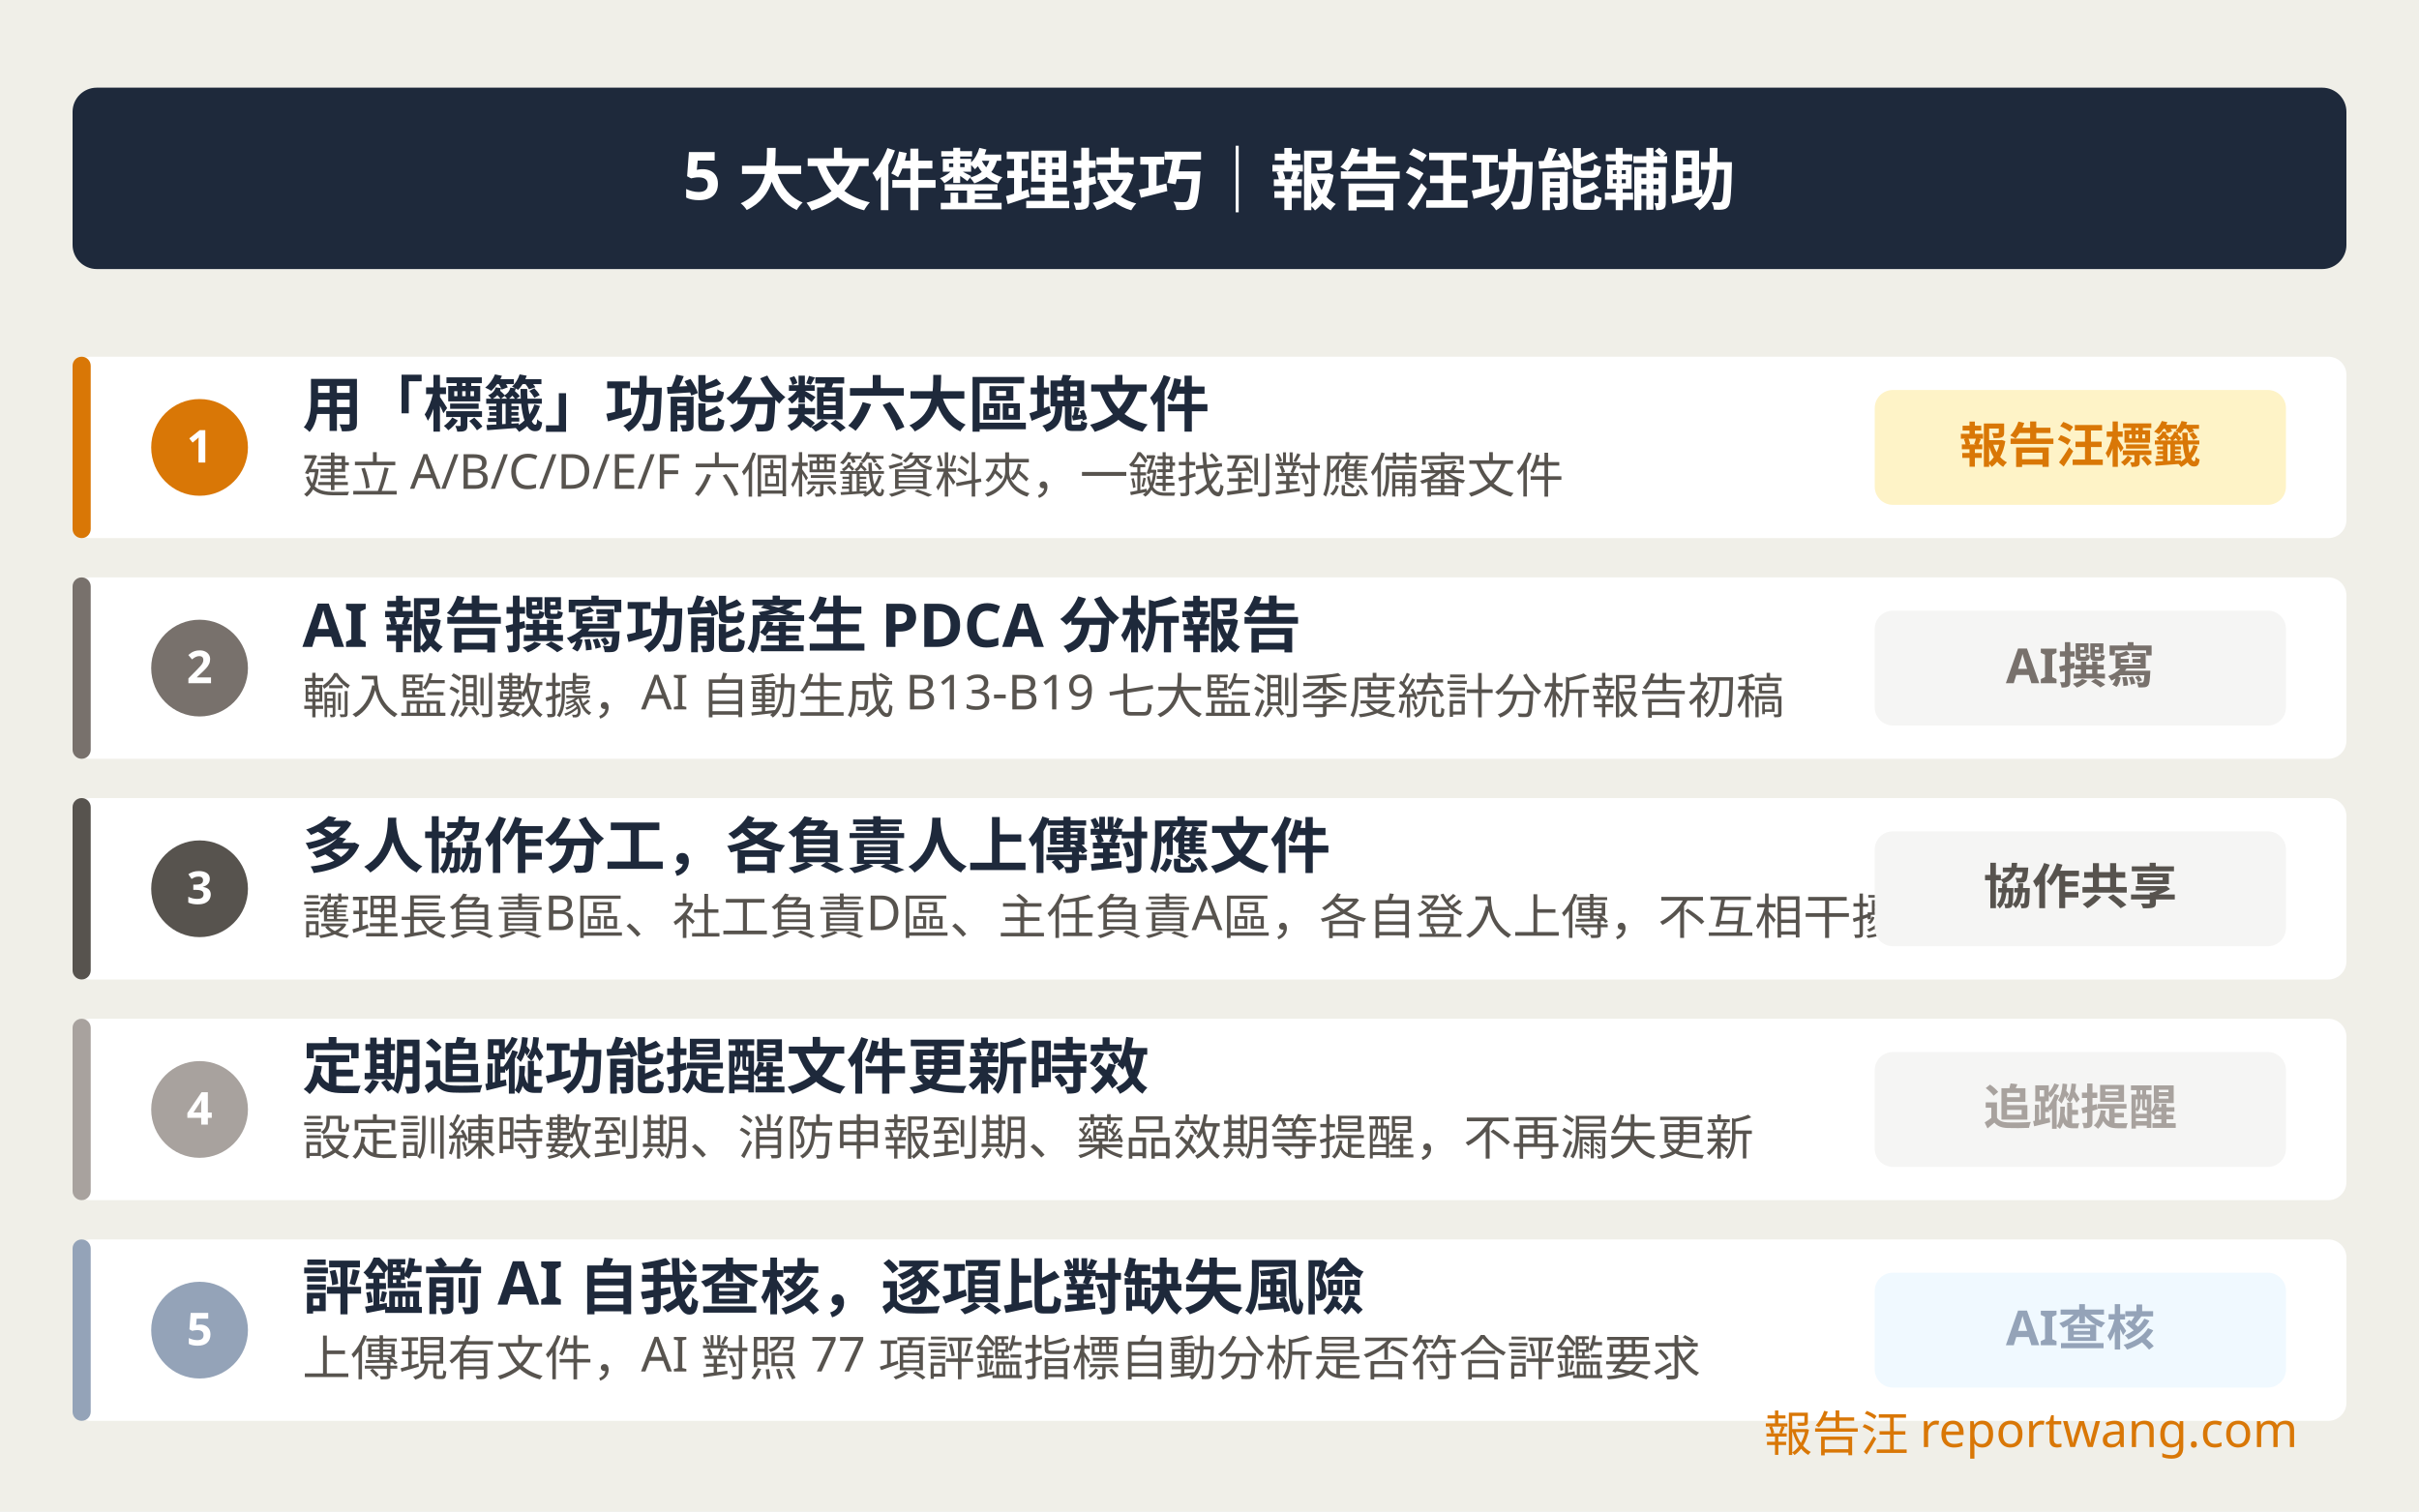
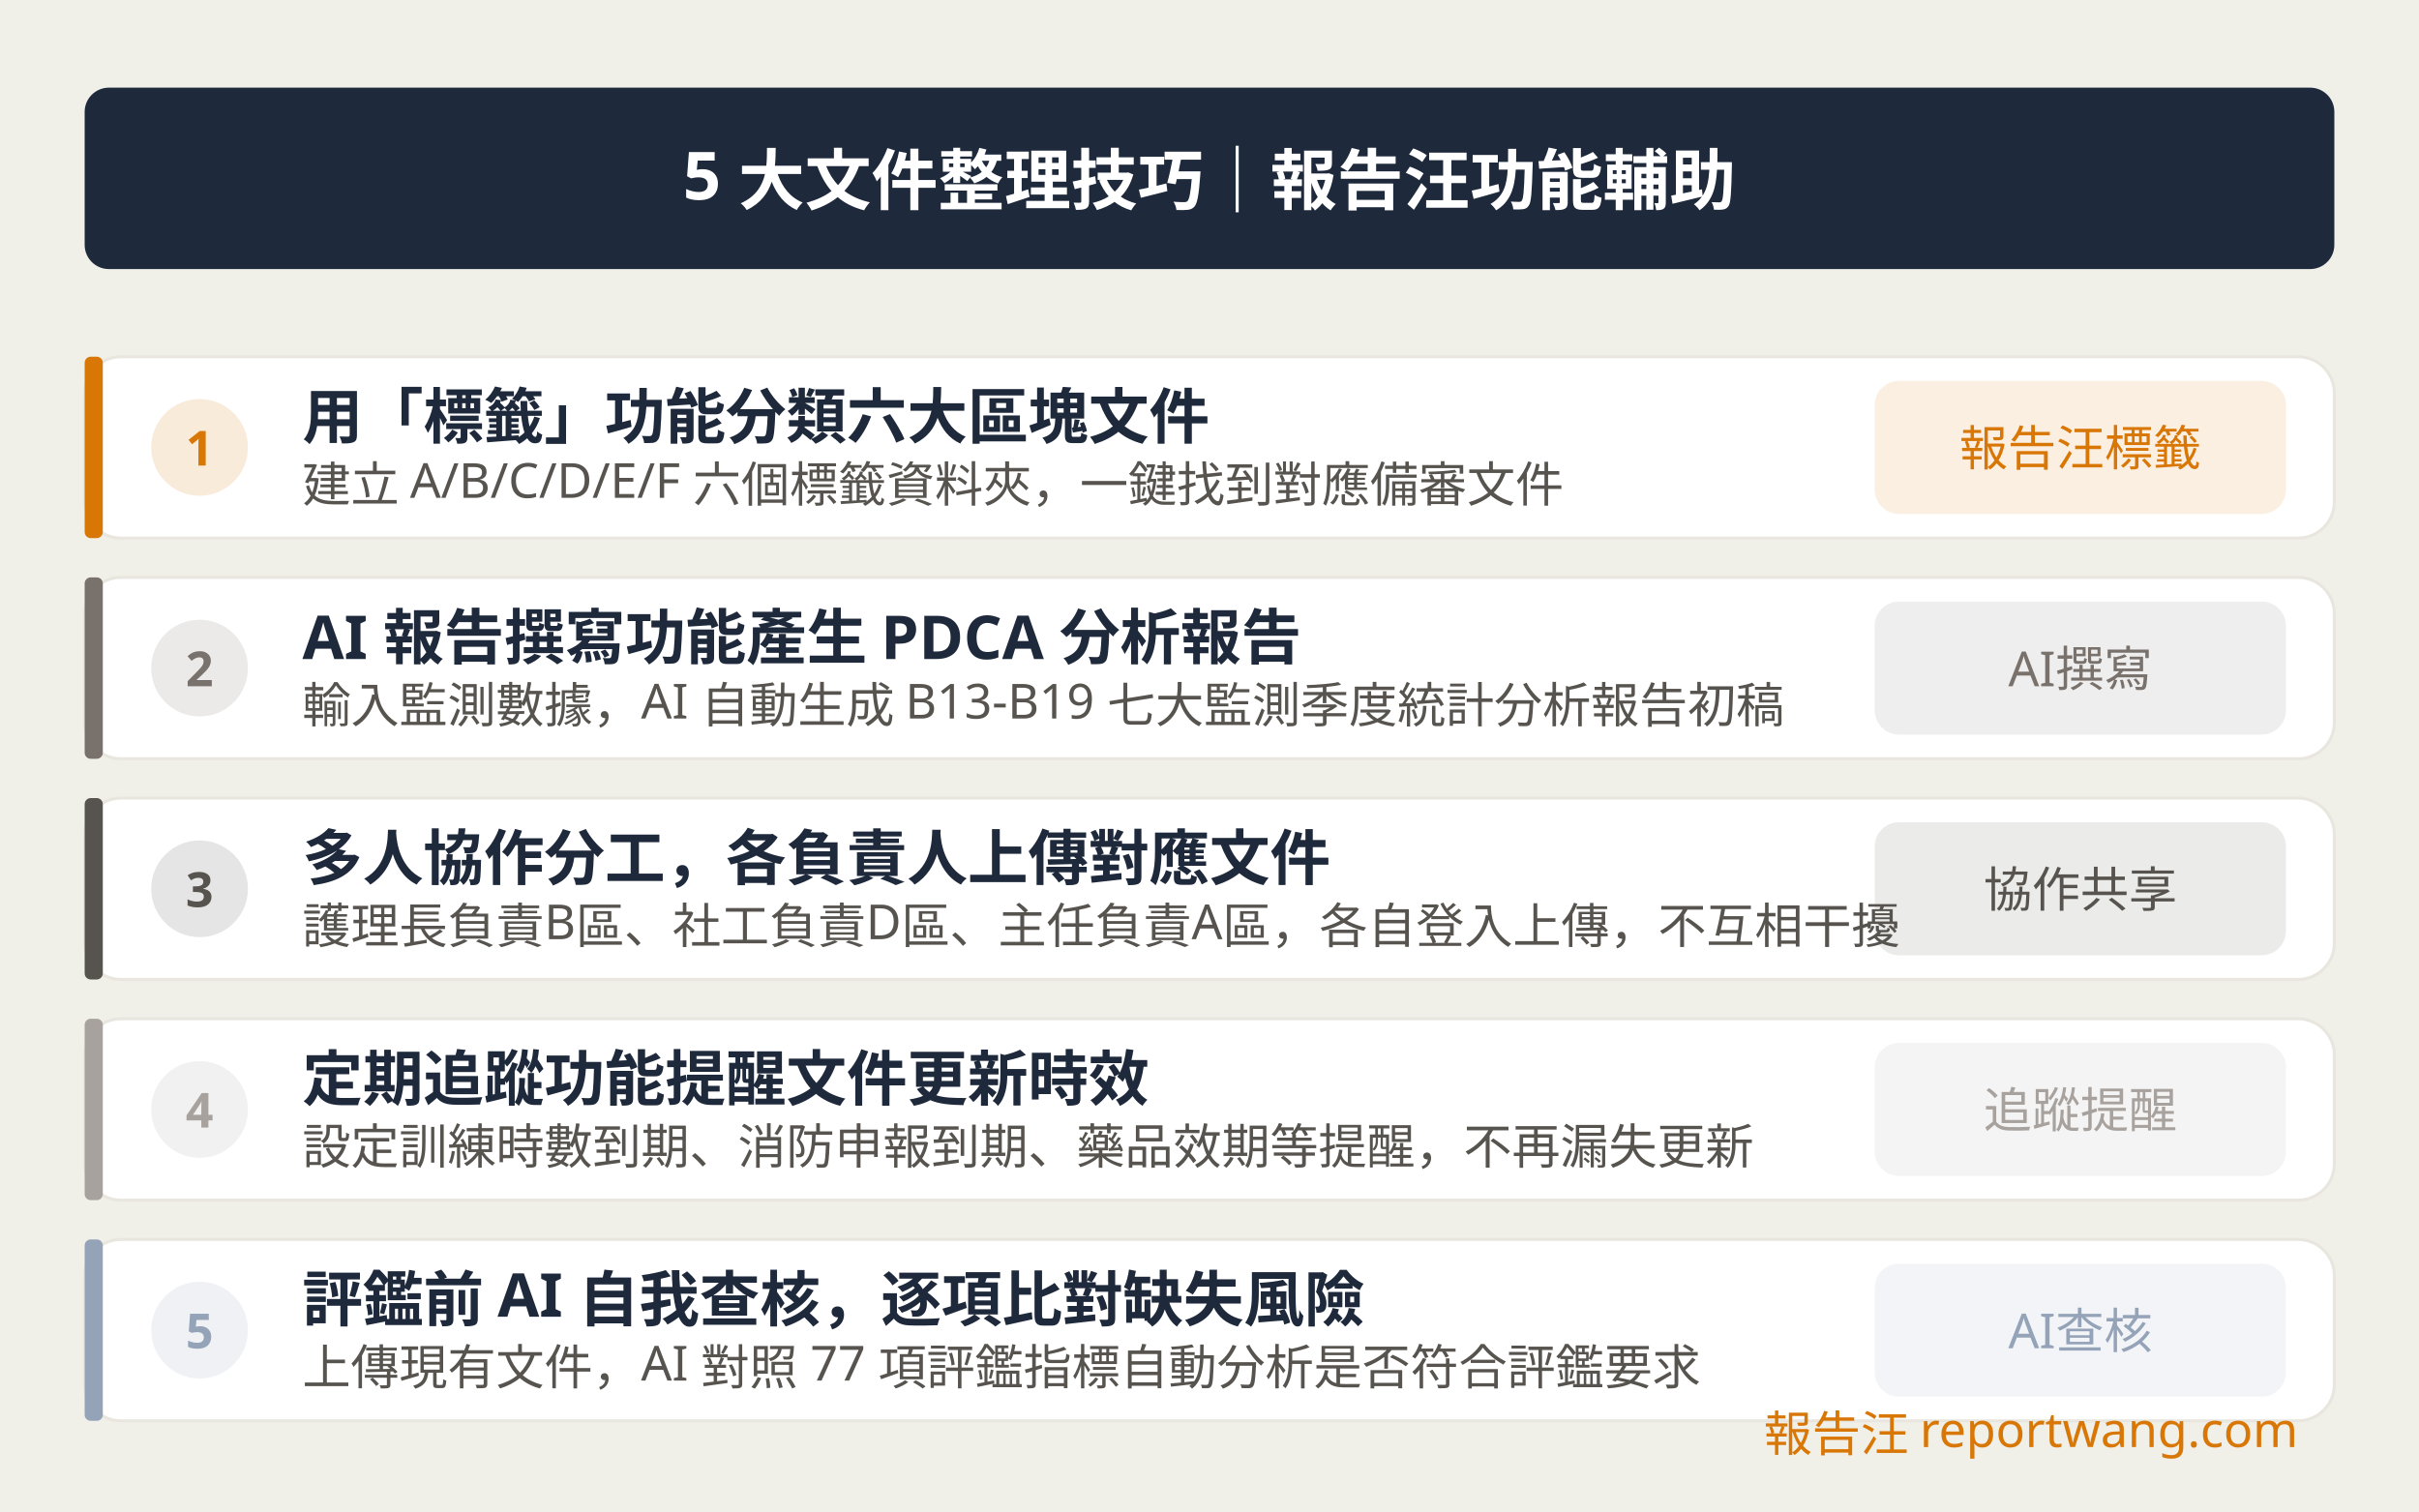
- <svg xmlns="http://www.w3.org/2000/svg" width="800" height="500" viewBox="0 0 800 500">
+ <svg xmlns="http://www.w3.org/2000/svg" width="800" height="500" viewBox="0 0 800 500" font-family="'Noto Sans TC', sans-serif">
  <rect width="800" height="500" fill="#f0efe8" />
-   <rect x="24" y="29" width="752" height="60" rx="8" fill="#1e293b" />
-   <text x="400" y="66" font-size="22" font-weight="700" fill="#ffffff" text-anchor="middle" font-family="sans-serif">5 大文件整理技巧｜報告汪功能輔助</text>
-   <rect x="24" y="118" width="752" height="60" rx="6" fill="#ffffff" />
-   <rect x="24" y="118" width="6" height="60" rx="3" fill="#d97706" />
-   <circle cx="66" cy="148" r="16" fill="#d97706" />
-   <text x="66" y="153" font-size="15" font-weight="700" fill="#ffffff" text-anchor="middle" font-family="sans-serif">1</text>
-   <text x="100" y="141" font-size="20" font-weight="700" fill="#1e293b" font-family="sans-serif">用「標籤」功能分類六大區塊文件</text>
-   <text x="100" y="163" font-size="16" fill="#57534e" font-family="sans-serif">建立 A/B/C/D/E/F 六個標籤資料夾，一鍵找到對應備審文件</text>
-   <rect x="620" y="129" width="136" height="38" rx="6" fill="#fef3c7" />
-   <text x="688" y="153" font-size="16" font-weight="700" fill="#d97706" text-anchor="middle" font-family="sans-serif">報告汪標籤</text>
-   <rect x="24" y="191" width="752" height="60" rx="6" fill="#ffffff" />
-   <rect x="24" y="191" width="6" height="60" rx="3" fill="#78716c" />
-   <circle cx="66" cy="221" r="16" fill="#78716c" />
-   <text x="66" y="226" font-size="15" font-weight="700" fill="#ffffff" text-anchor="middle" font-family="sans-serif">2</text>
-   <text x="100" y="214" font-size="20" font-weight="700" fill="#1e293b" font-family="sans-serif">AI 報告撰寫功能產生 PDCA 分析報告</text>
-   <text x="100" y="236" font-size="16" fill="#57534e" font-family="sans-serif">輸入監測數據，AI 自動生成 B13-B19 七大監測季度統計分析報告初稿</text>
-   <rect x="620" y="202" width="136" height="38" rx="6" fill="#f5f5f4" />
-   <text x="688" y="226" font-size="16" font-weight="700" fill="#78716c" text-anchor="middle" font-family="sans-serif">AI撰寫</text>
-   <rect x="24" y="264" width="752" height="60" rx="6" fill="#ffffff" />
-   <rect x="24" y="264" width="6" height="60" rx="3" fill="#57534e" />
-   <circle cx="66" cy="294" r="16" fill="#57534e" />
-   <text x="66" y="299" font-size="15" font-weight="700" fill="#ffffff" text-anchor="middle" font-family="sans-serif">3</text>
-   <text x="100" y="287" font-size="20" font-weight="700" fill="#1e293b" font-family="sans-serif">多人協作分工，各負責人上傳對應文件</text>
-   <text x="100" y="309" font-size="16" fill="#57534e" font-family="sans-serif">護理長負責B區、社工負責D區、主任負責A區，各自登入上傳，不互相干擾</text>
-   <rect x="620" y="275" width="136" height="38" rx="6" fill="#f5f5f4" />
-   <text x="688" y="299" font-size="16" font-weight="700" fill="#57534e" text-anchor="middle" font-family="sans-serif">協作共享</text>
-   <rect x="24" y="337" width="752" height="60" rx="6" fill="#ffffff" />
-   <rect x="24" y="337" width="6" height="60" rx="3" fill="#a8a29e" />
-   <circle cx="66" cy="367" r="16" fill="#a8a29e" />
-   <text x="66" y="372" font-size="15" font-weight="700" fill="#ffffff" text-anchor="middle" font-family="sans-serif">4</text>
-   <text x="100" y="360" font-size="20" font-weight="700" fill="#1e293b" font-family="sans-serif">定期追蹤功能提醒文件更新時效</text>
-   <text x="100" y="382" font-size="16" fill="#57534e" font-family="sans-serif">設定訓練時數到期、消防申報到期、藥品效期等提醒，不再漏失更新</text>
-   <rect x="620" y="348" width="136" height="38" rx="6" fill="#f5f5f4" />
-   <text x="688" y="372" font-size="16" font-weight="700" fill="#a8a29e" text-anchor="middle" font-family="sans-serif">追蹤提醒</text>
-   <rect x="24" y="410" width="752" height="60" rx="6" fill="#ffffff" />
-   <rect x="24" y="410" width="6" height="60" rx="3" fill="#94a3b8" />
-   <circle cx="66" cy="440" r="16" fill="#94a3b8" />
-   <text x="66" y="445" font-size="15" font-weight="700" fill="#ffffff" text-anchor="middle" font-family="sans-serif">5</text>
-   <text x="100" y="433" font-size="20" font-weight="700" fill="#1e293b" font-family="sans-serif">評鑑前 AI 自我查核，逐項比對缺失風險</text>
-   <text x="100" y="455" font-size="16" fill="#57534e" font-family="sans-serif">上傳現有文件，AI 對照 77 項評鑑指標自動分析是否符合評鑑要求</text>
-   <rect x="620" y="421" width="136" height="38" rx="6" fill="#f0f9ff" />
-   <text x="688" y="445" font-size="16" font-weight="700" fill="#94a3b8" text-anchor="middle" font-family="sans-serif">AI查核</text>
-   <text x="760" y="480" font-size="16" fill="#d97706" text-anchor="end" font-weight="400" font-family="sans-serif">報告汪 reportwang.com</text>
+   <rect x="28" y="29" width="744" height="60" rx="8" fill="#1e293b" />
+   <text x="400" y="66" font-size="22" font-weight="700" fill="#ffffff" text-anchor="middle">5 大文件整理技巧｜報告汪功能輔助</text>
+   <rect x="28" y="118" width="744" height="60" rx="12" fill="white" stroke="#e8e6de" stroke-width="1" />
+   <rect x="28" y="118" width="6" height="60" rx="2" fill="#d97706" />
+   <circle cx="66" cy="148" r="16" fill="#d97706" opacity="0.15" />
+   <text x="66" y="154" font-size="16" font-weight="900" fill="#d97706" text-anchor="middle">1</text>
+   <text x="100" y="145" font-size="20" font-weight="700" fill="#1e293b">用「標籤」功能分類六大區塊文件</text>
+   <text x="100" y="166" font-size="16" fill="#57534e">建立 A/B/C/D/E/F 六個標籤資料夾，一鍵找到對應備審文件</text>
+   <rect x="620" y="126" width="136" height="44" rx="8" fill="#d97706" opacity="0.12" />
+   <text x="688" y="154" font-size="16" fill="#d97706" text-anchor="middle">報告汪標籤</text>
+   <rect x="28" y="191" width="744" height="60" rx="12" fill="white" stroke="#e8e6de" stroke-width="1" />
+   <rect x="28" y="191" width="6" height="60" rx="2" fill="#78716c" />
+   <circle cx="66" cy="221" r="16" fill="#78716c" opacity="0.15" />
+   <text x="66" y="227" font-size="16" font-weight="900" fill="#78716c" text-anchor="middle">2</text>
+   <text x="100" y="218" font-size="20" font-weight="700" fill="#1e293b">AI 報告撰寫功能產生 PDCA 分析報告</text>
+   <text x="100" y="239" font-size="16" fill="#57534e">輸入監測數據，AI 自動生成 B13-B19 七大監測季度統計分析報告初稿</text>
+   <rect x="620" y="199" width="136" height="44" rx="8" fill="#78716c" opacity="0.12" />
+   <text x="688" y="227" font-size="16" fill="#78716c" text-anchor="middle">AI撰寫</text>
+   <rect x="28" y="264" width="744" height="60" rx="12" fill="white" stroke="#e8e6de" stroke-width="1" />
+   <rect x="28" y="264" width="6" height="60" rx="2" fill="#57534e" />
+   <circle cx="66" cy="294" r="16" fill="#57534e" opacity="0.15" />
+   <text x="66" y="300" font-size="16" font-weight="900" fill="#57534e" text-anchor="middle">3</text>
+   <text x="100" y="291" font-size="20" font-weight="700" fill="#1e293b">多人協作分工，各負責人上傳對應文件</text>
+   <text x="100" y="312" font-size="16" fill="#57534e">護理長負責B區、社工負責D區、主任負責A區，各自登入上傳，不互相干擾</text>
+   <rect x="620" y="272" width="136" height="44" rx="8" fill="#57534e" opacity="0.12" />
+   <text x="688" y="300" font-size="16" fill="#57534e" text-anchor="middle">協作共享</text>
+   <rect x="28" y="337" width="744" height="60" rx="12" fill="white" stroke="#e8e6de" stroke-width="1" />
+   <rect x="28" y="337" width="6" height="60" rx="2" fill="#a8a29e" />
+   <circle cx="66" cy="367" r="16" fill="#a8a29e" opacity="0.15" />
+   <text x="66" y="373" font-size="16" font-weight="900" fill="#a8a29e" text-anchor="middle">4</text>
+   <text x="100" y="364" font-size="20" font-weight="700" fill="#1e293b">定期追蹤功能提醒文件更新時效</text>
+   <text x="100" y="385" font-size="16" fill="#57534e">設定訓練時數到期、消防申報到期、藥品效期等提醒，不再漏失更新</text>
+   <rect x="620" y="345" width="136" height="44" rx="8" fill="#a8a29e" opacity="0.12" />
+   <text x="688" y="373" font-size="16" fill="#a8a29e" text-anchor="middle">追蹤提醒</text>
+   <rect x="28" y="410" width="744" height="60" rx="12" fill="white" stroke="#e8e6de" stroke-width="1" />
+   <rect x="28" y="410" width="6" height="60" rx="2" fill="#94a3b8" />
+   <circle cx="66" cy="440" r="16" fill="#94a3b8" opacity="0.15" />
+   <text x="66" y="446" font-size="16" font-weight="900" fill="#94a3b8" text-anchor="middle">5</text>
+   <text x="100" y="437" font-size="20" font-weight="700" fill="#1e293b">評鑑前 AI 自我查核，逐項比對缺失風險</text>
+   <text x="100" y="458" font-size="16" fill="#57534e">上傳現有文件，AI 對照 77 項評鑑指標自動分析是否符合評鑑要求</text>
+   <rect x="620" y="418" width="136" height="44" rx="8" fill="#94a3b8" opacity="0.12" />
+   <text x="688" y="446" font-size="16" fill="#94a3b8" text-anchor="middle">AI查核</text>
+   <text x="760" y="480" font-size="16" fill="#d97706" text-anchor="end" font-weight="400">報告汪 reportwang.com</text>
</svg>
